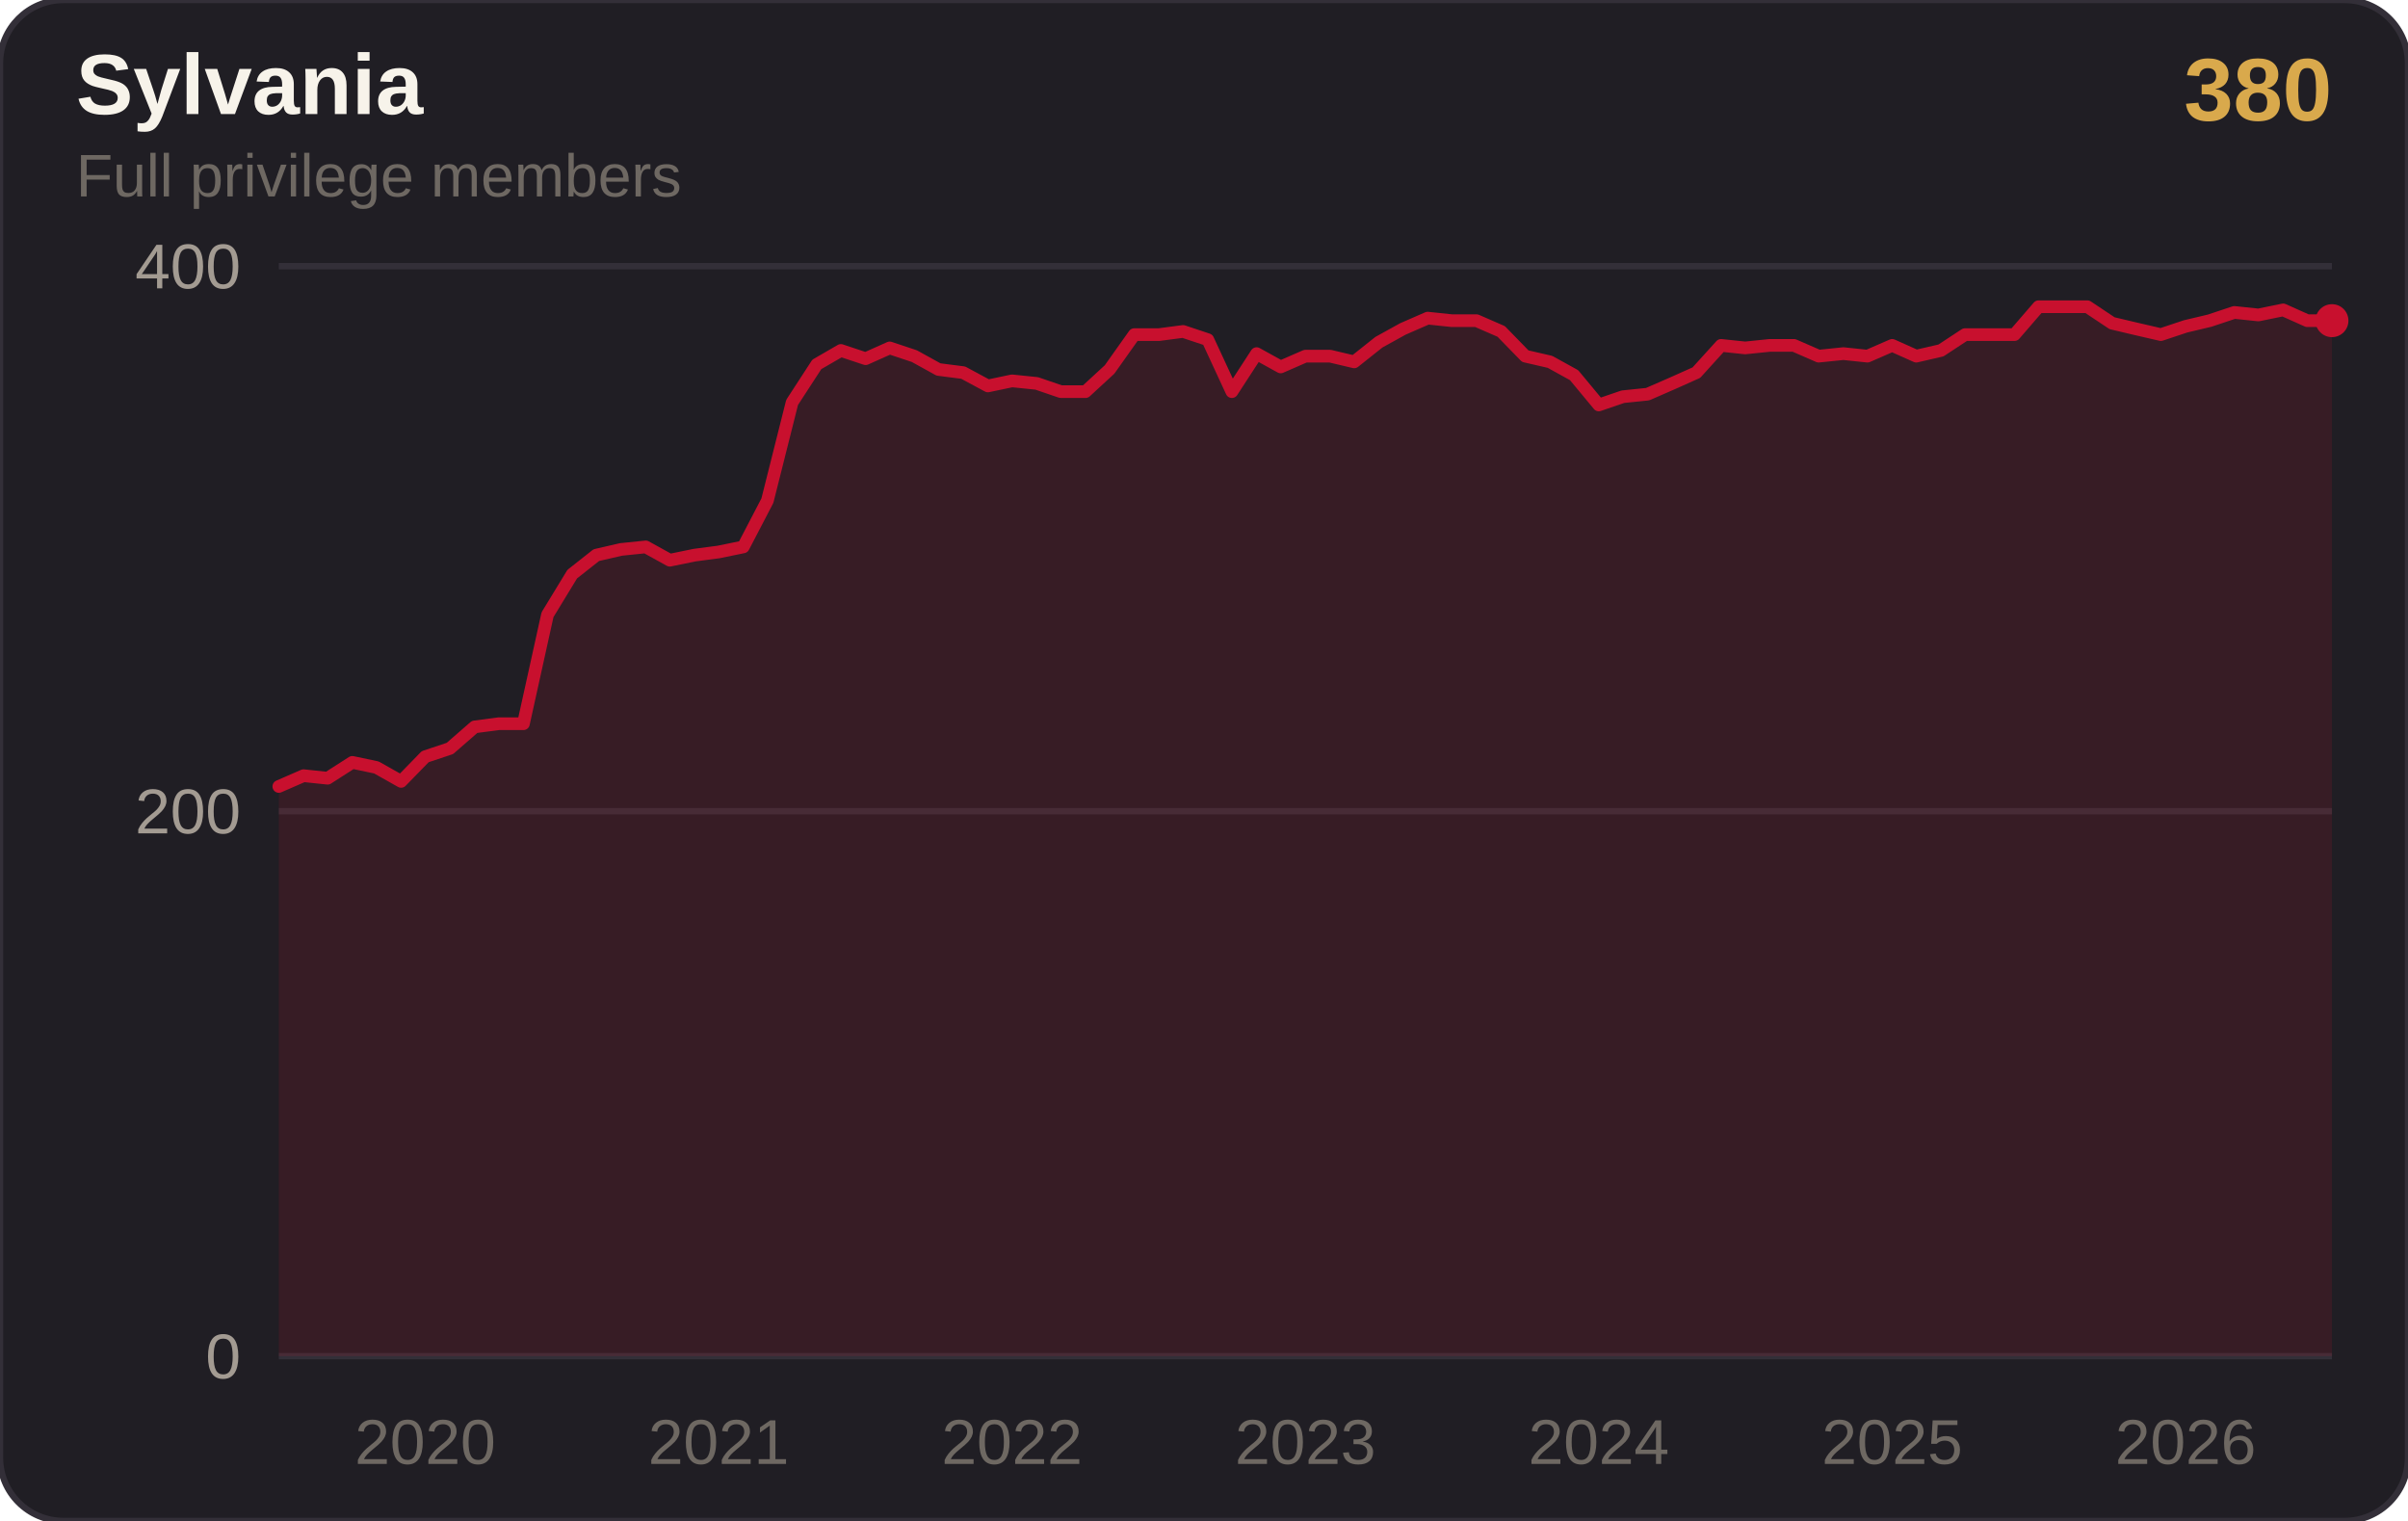
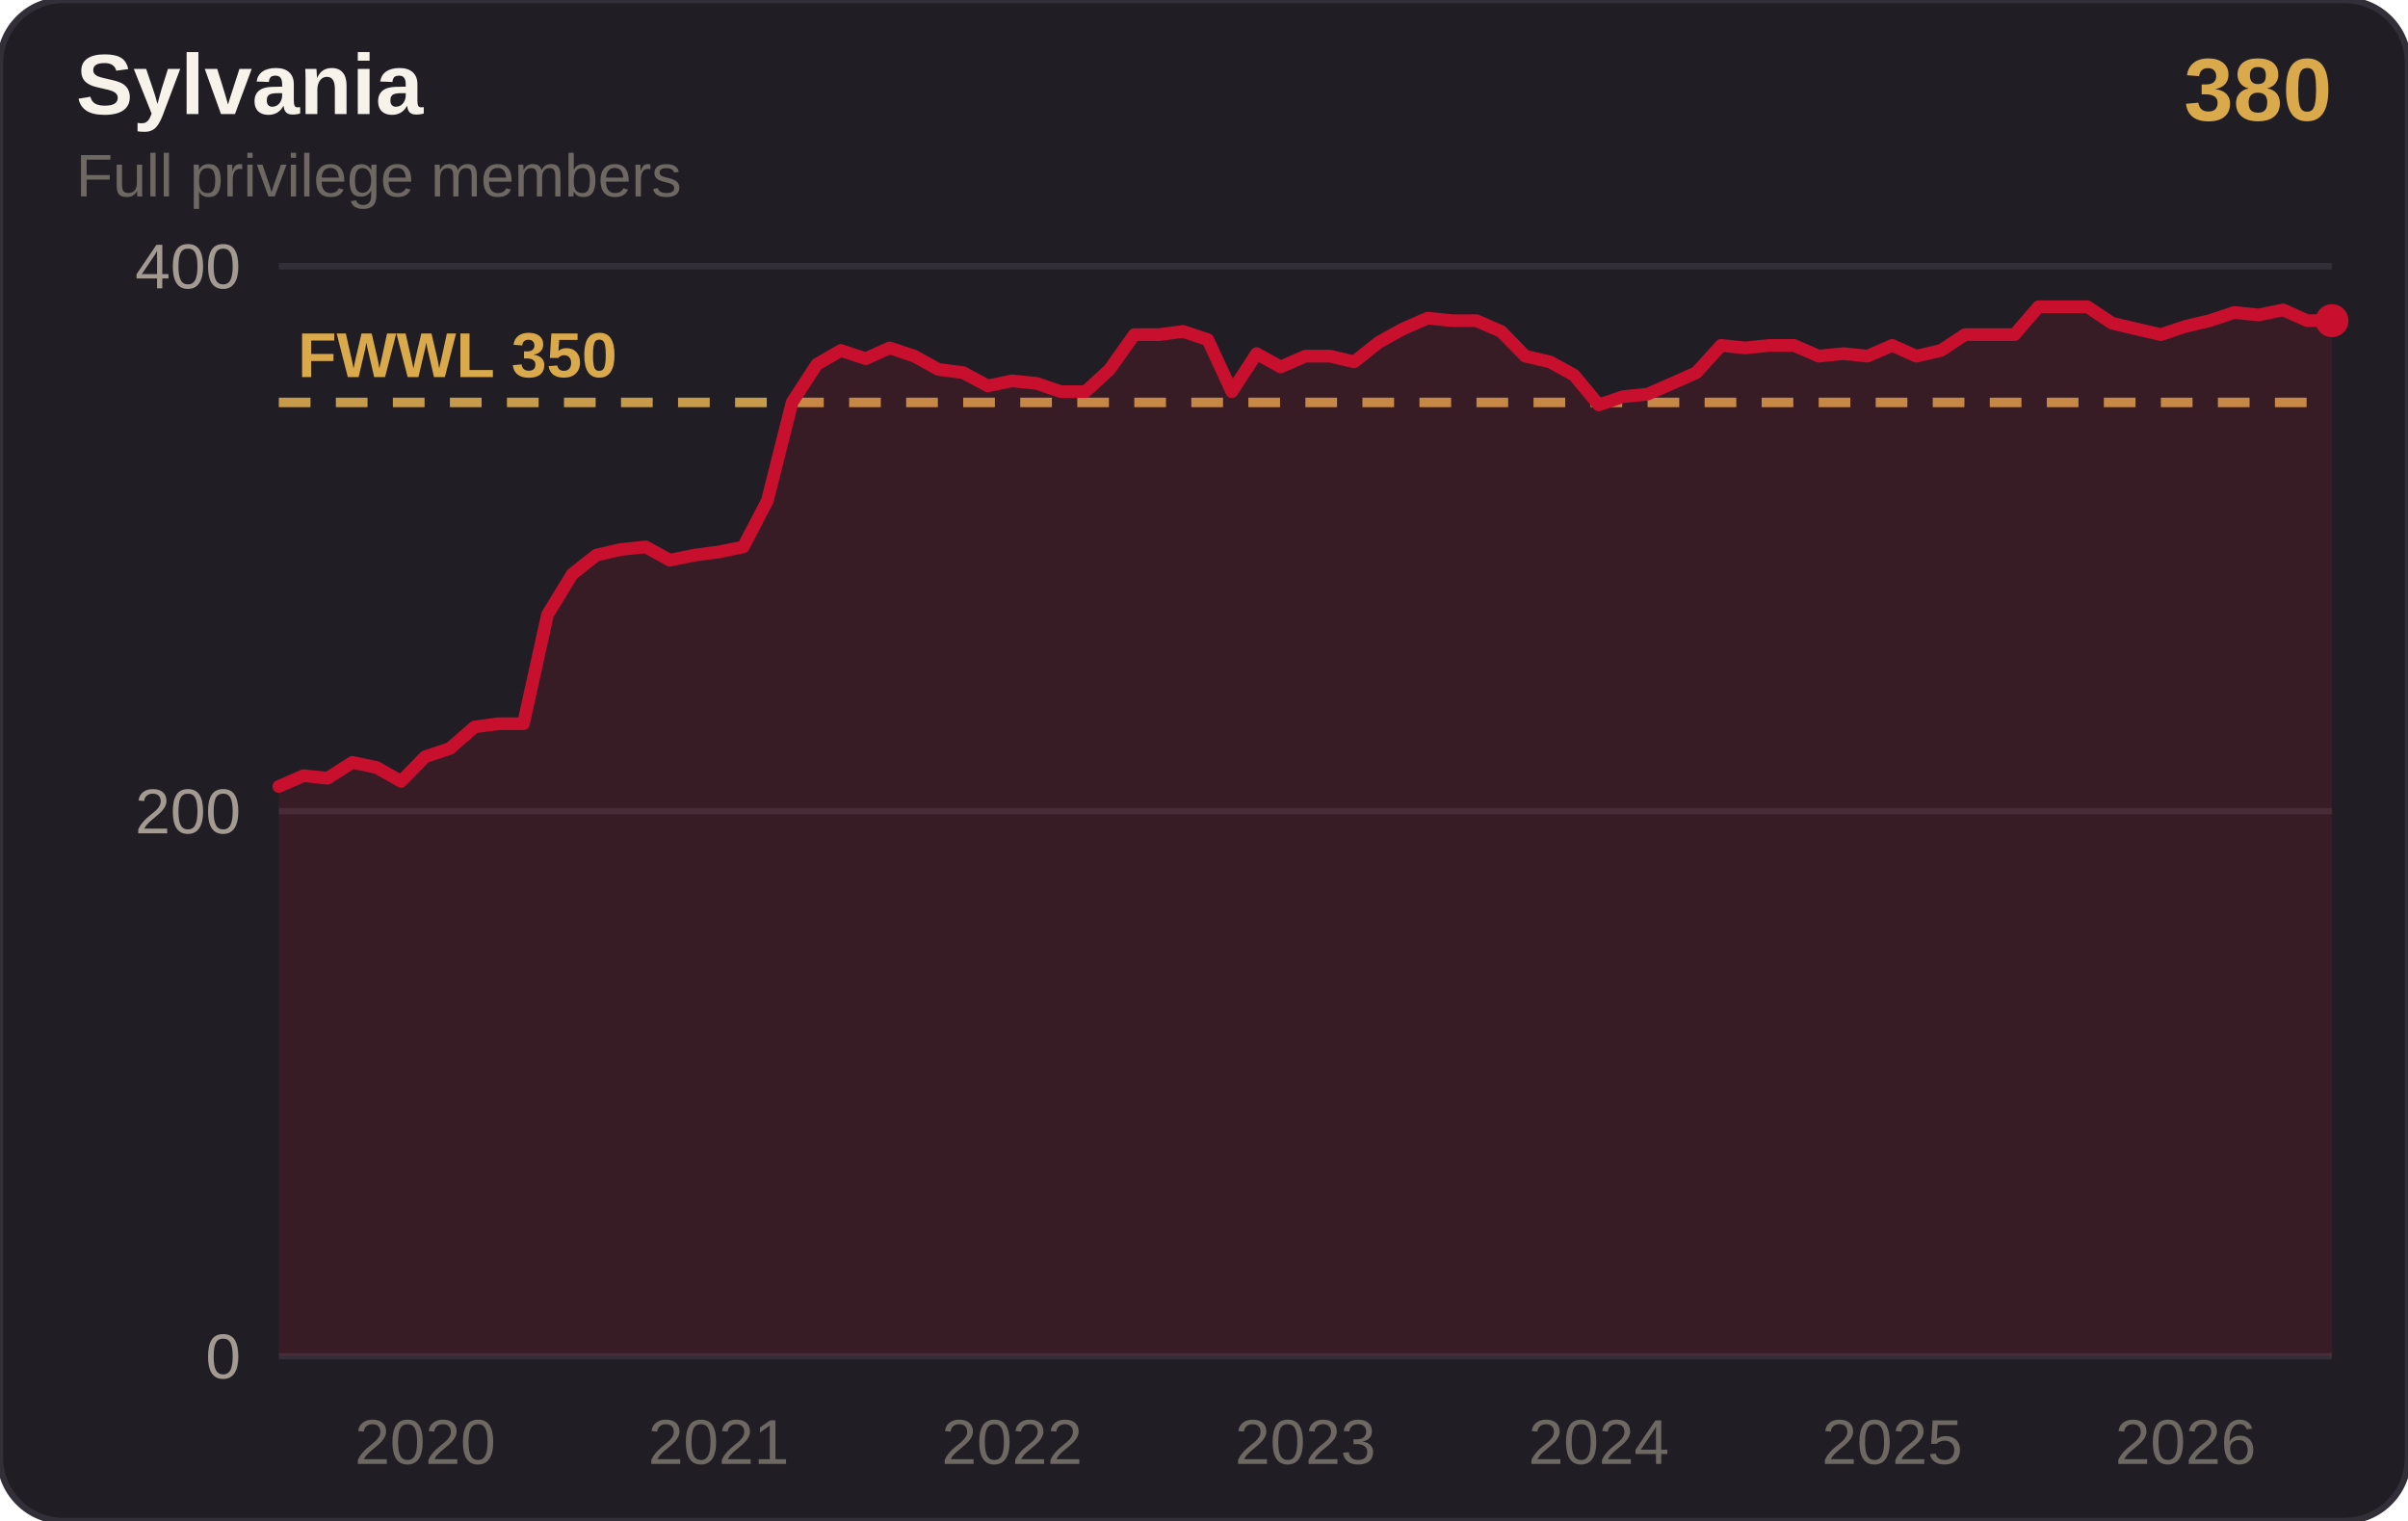
<svg xmlns="http://www.w3.org/2000/svg" viewBox="0 0 380 240" width="380" height="240" role="img" aria-label="Sylvania, Full privilege members">
  <rect width="380" height="240" rx="10" fill="#201E24" stroke="#332F38" />
  <text x="12" y="18" fill="#F7F3EA" font-family="system-ui, -apple-system, 'Helvetica Neue', Arial, sans-serif" font-size="13.5" font-weight="700">Sylvania</text>
  <text x="12" y="31" fill="#6E6862" font-family="system-ui, -apple-system, 'Helvetica Neue', Arial, sans-serif" font-size="9.5">Full privilege members</text>
  <line x1="44" y1="214.0" x2="368" y2="214.0" stroke="#332F38" stroke-width="1" />
  <text x="38" y="217.5" fill="#A39B92" font-family="system-ui, -apple-system, 'Helvetica Neue', Arial, sans-serif" font-size="10" text-anchor="end">0</text>
  <line x1="44" y1="128.0" x2="368" y2="128.0" stroke="#332F38" stroke-width="1" />
  <text x="38" y="131.5" fill="#A39B92" font-family="system-ui, -apple-system, 'Helvetica Neue', Arial, sans-serif" font-size="10" text-anchor="end">200</text>
  <line x1="44" y1="42.0" x2="368" y2="42.0" stroke="#332F38" stroke-width="1" />
  <text x="38" y="45.5" fill="#A39B92" font-family="system-ui, -apple-system, 'Helvetica Neue', Arial, sans-serif" font-size="10" text-anchor="end">400</text>
  <text x="67.1" y="231" fill="#6E6862" font-family="system-ui, -apple-system, 'Helvetica Neue', Arial, sans-serif" font-size="10" text-anchor="middle">2020</text>
  <text x="113.4" y="231" fill="#6E6862" font-family="system-ui, -apple-system, 'Helvetica Neue', Arial, sans-serif" font-size="10" text-anchor="middle">2021</text>
  <text x="159.7" y="231" fill="#6E6862" font-family="system-ui, -apple-system, 'Helvetica Neue', Arial, sans-serif" font-size="10" text-anchor="middle">2022</text>
  <text x="206.0" y="231" fill="#6E6862" font-family="system-ui, -apple-system, 'Helvetica Neue', Arial, sans-serif" font-size="10" text-anchor="middle">2023</text>
  <text x="252.3" y="231" fill="#6E6862" font-family="system-ui, -apple-system, 'Helvetica Neue', Arial, sans-serif" font-size="10" text-anchor="middle">2024</text>
  <text x="298.6" y="231" fill="#6E6862" font-family="system-ui, -apple-system, 'Helvetica Neue', Arial, sans-serif" font-size="10" text-anchor="middle">2025</text>
  <text x="344.9" y="231" fill="#6E6862" font-family="system-ui, -apple-system, 'Helvetica Neue', Arial, sans-serif" font-size="10" text-anchor="middle">2026</text>
+   <line x1="44.0" y1="63.5" x2="368.0" y2="63.5" stroke="#D9A94C" stroke-width="1.5" stroke-dasharray="5 4" opacity="0.9" />
+   <text x="47.0" y="59.5" fill="#D9A94C" font-family="system-ui, -apple-system, 'Helvetica Neue', Arial, sans-serif" font-size="10" font-weight="600" text-anchor="start">FWWL 350</text>
  <path d="M44.0,214.0 L44.0,124.1 L47.9,122.4 L51.7,122.8 L55.6,120.3 L59.4,121.1 L63.3,123.3 L67.1,119.4 L71.0,118.1 L74.9,114.7 L78.7,114.2 L82.6,114.2 L86.4,97.0 L90.3,90.6 L94.1,87.6 L98.0,86.7 L101.9,86.3 L105.7,88.4 L109.6,87.6 L113.4,87.1 L117.3,86.3 L121.1,79.0 L125.0,63.5 L128.9,57.5 L132.7,55.3 L136.6,56.6 L140.4,54.9 L144.3,56.2 L148.1,58.3 L152.0,58.8 L155.9,60.9 L159.7,60.1 L163.6,60.5 L167.4,61.8 L171.3,61.8 L175.1,58.3 L179.0,52.8 L182.9,52.8 L186.7,52.3 L190.6,53.6 L194.4,61.8 L198.3,55.8 L202.1,57.9 L206.0,56.2 L209.9,56.2 L213.7,57.1 L217.6,54.0 L221.4,51.9 L225.3,50.2 L229.1,50.6 L233.0,50.6 L236.9,52.3 L240.7,56.2 L244.6,57.1 L248.4,59.2 L252.3,63.9 L256.1,62.6 L260.0,62.2 L263.9,60.5 L267.7,58.8 L271.6,54.5 L275.4,54.9 L279.3,54.5 L283.1,54.5 L287.0,56.2 L290.9,55.8 L294.7,56.2 L298.6,54.5 L302.4,56.2 L306.3,55.3 L310.1,52.8 L314.0,52.8 L317.9,52.8 L321.7,48.4 L325.6,48.4 L329.4,48.4 L333.3,51.0 L337.1,51.9 L341.0,52.8 L344.9,51.5 L348.7,50.6 L352.6,49.3 L356.4,49.7 L360.3,48.9 L364.1,50.6 L368.0,50.6 L368.0,214.0 Z" fill="#C8102E" opacity="0.14" />
  <path d="M44.0,124.1 L47.9,122.4 L51.7,122.8 L55.6,120.3 L59.4,121.1 L63.3,123.3 L67.1,119.4 L71.0,118.1 L74.9,114.7 L78.7,114.2 L82.6,114.2 L86.4,97.0 L90.3,90.6 L94.1,87.6 L98.0,86.7 L101.9,86.3 L105.7,88.4 L109.6,87.6 L113.4,87.1 L117.3,86.3 L121.1,79.0 L125.0,63.5 L128.9,57.5 L132.7,55.3 L136.6,56.6 L140.4,54.9 L144.3,56.2 L148.1,58.3 L152.0,58.8 L155.9,60.9 L159.7,60.1 L163.6,60.5 L167.4,61.8 L171.3,61.8 L175.1,58.3 L179.0,52.8 L182.9,52.8 L186.7,52.3 L190.6,53.6 L194.4,61.8 L198.3,55.8 L202.1,57.9 L206.0,56.2 L209.9,56.2 L213.7,57.1 L217.6,54.0 L221.4,51.9 L225.3,50.2 L229.1,50.6 L233.0,50.6 L236.9,52.3 L240.7,56.2 L244.6,57.1 L248.4,59.2 L252.3,63.9 L256.1,62.6 L260.0,62.2 L263.9,60.5 L267.7,58.8 L271.6,54.5 L275.4,54.9 L279.3,54.5 L283.1,54.5 L287.0,56.2 L290.9,55.8 L294.7,56.2 L298.6,54.5 L302.4,56.2 L306.3,55.3 L310.1,52.8 L314.0,52.8 L317.9,52.8 L321.7,48.4 L325.6,48.4 L329.4,48.4 L333.3,51.0 L337.1,51.9 L341.0,52.8 L344.9,51.5 L348.7,50.6 L352.6,49.3 L356.4,49.7 L360.3,48.9 L364.1,50.6 L368.0,50.6" fill="none" stroke="#C8102E" stroke-width="2" stroke-linejoin="round" stroke-linecap="round" />
  <circle cx="368.0" cy="50.6" r="2.6" fill="#C8102E" />
  <text x="368" y="19" fill="#D9A94C" font-family="system-ui, -apple-system, 'Helvetica Neue', Arial, sans-serif" font-size="14" font-weight="700" text-anchor="end">380</text>
</svg>
